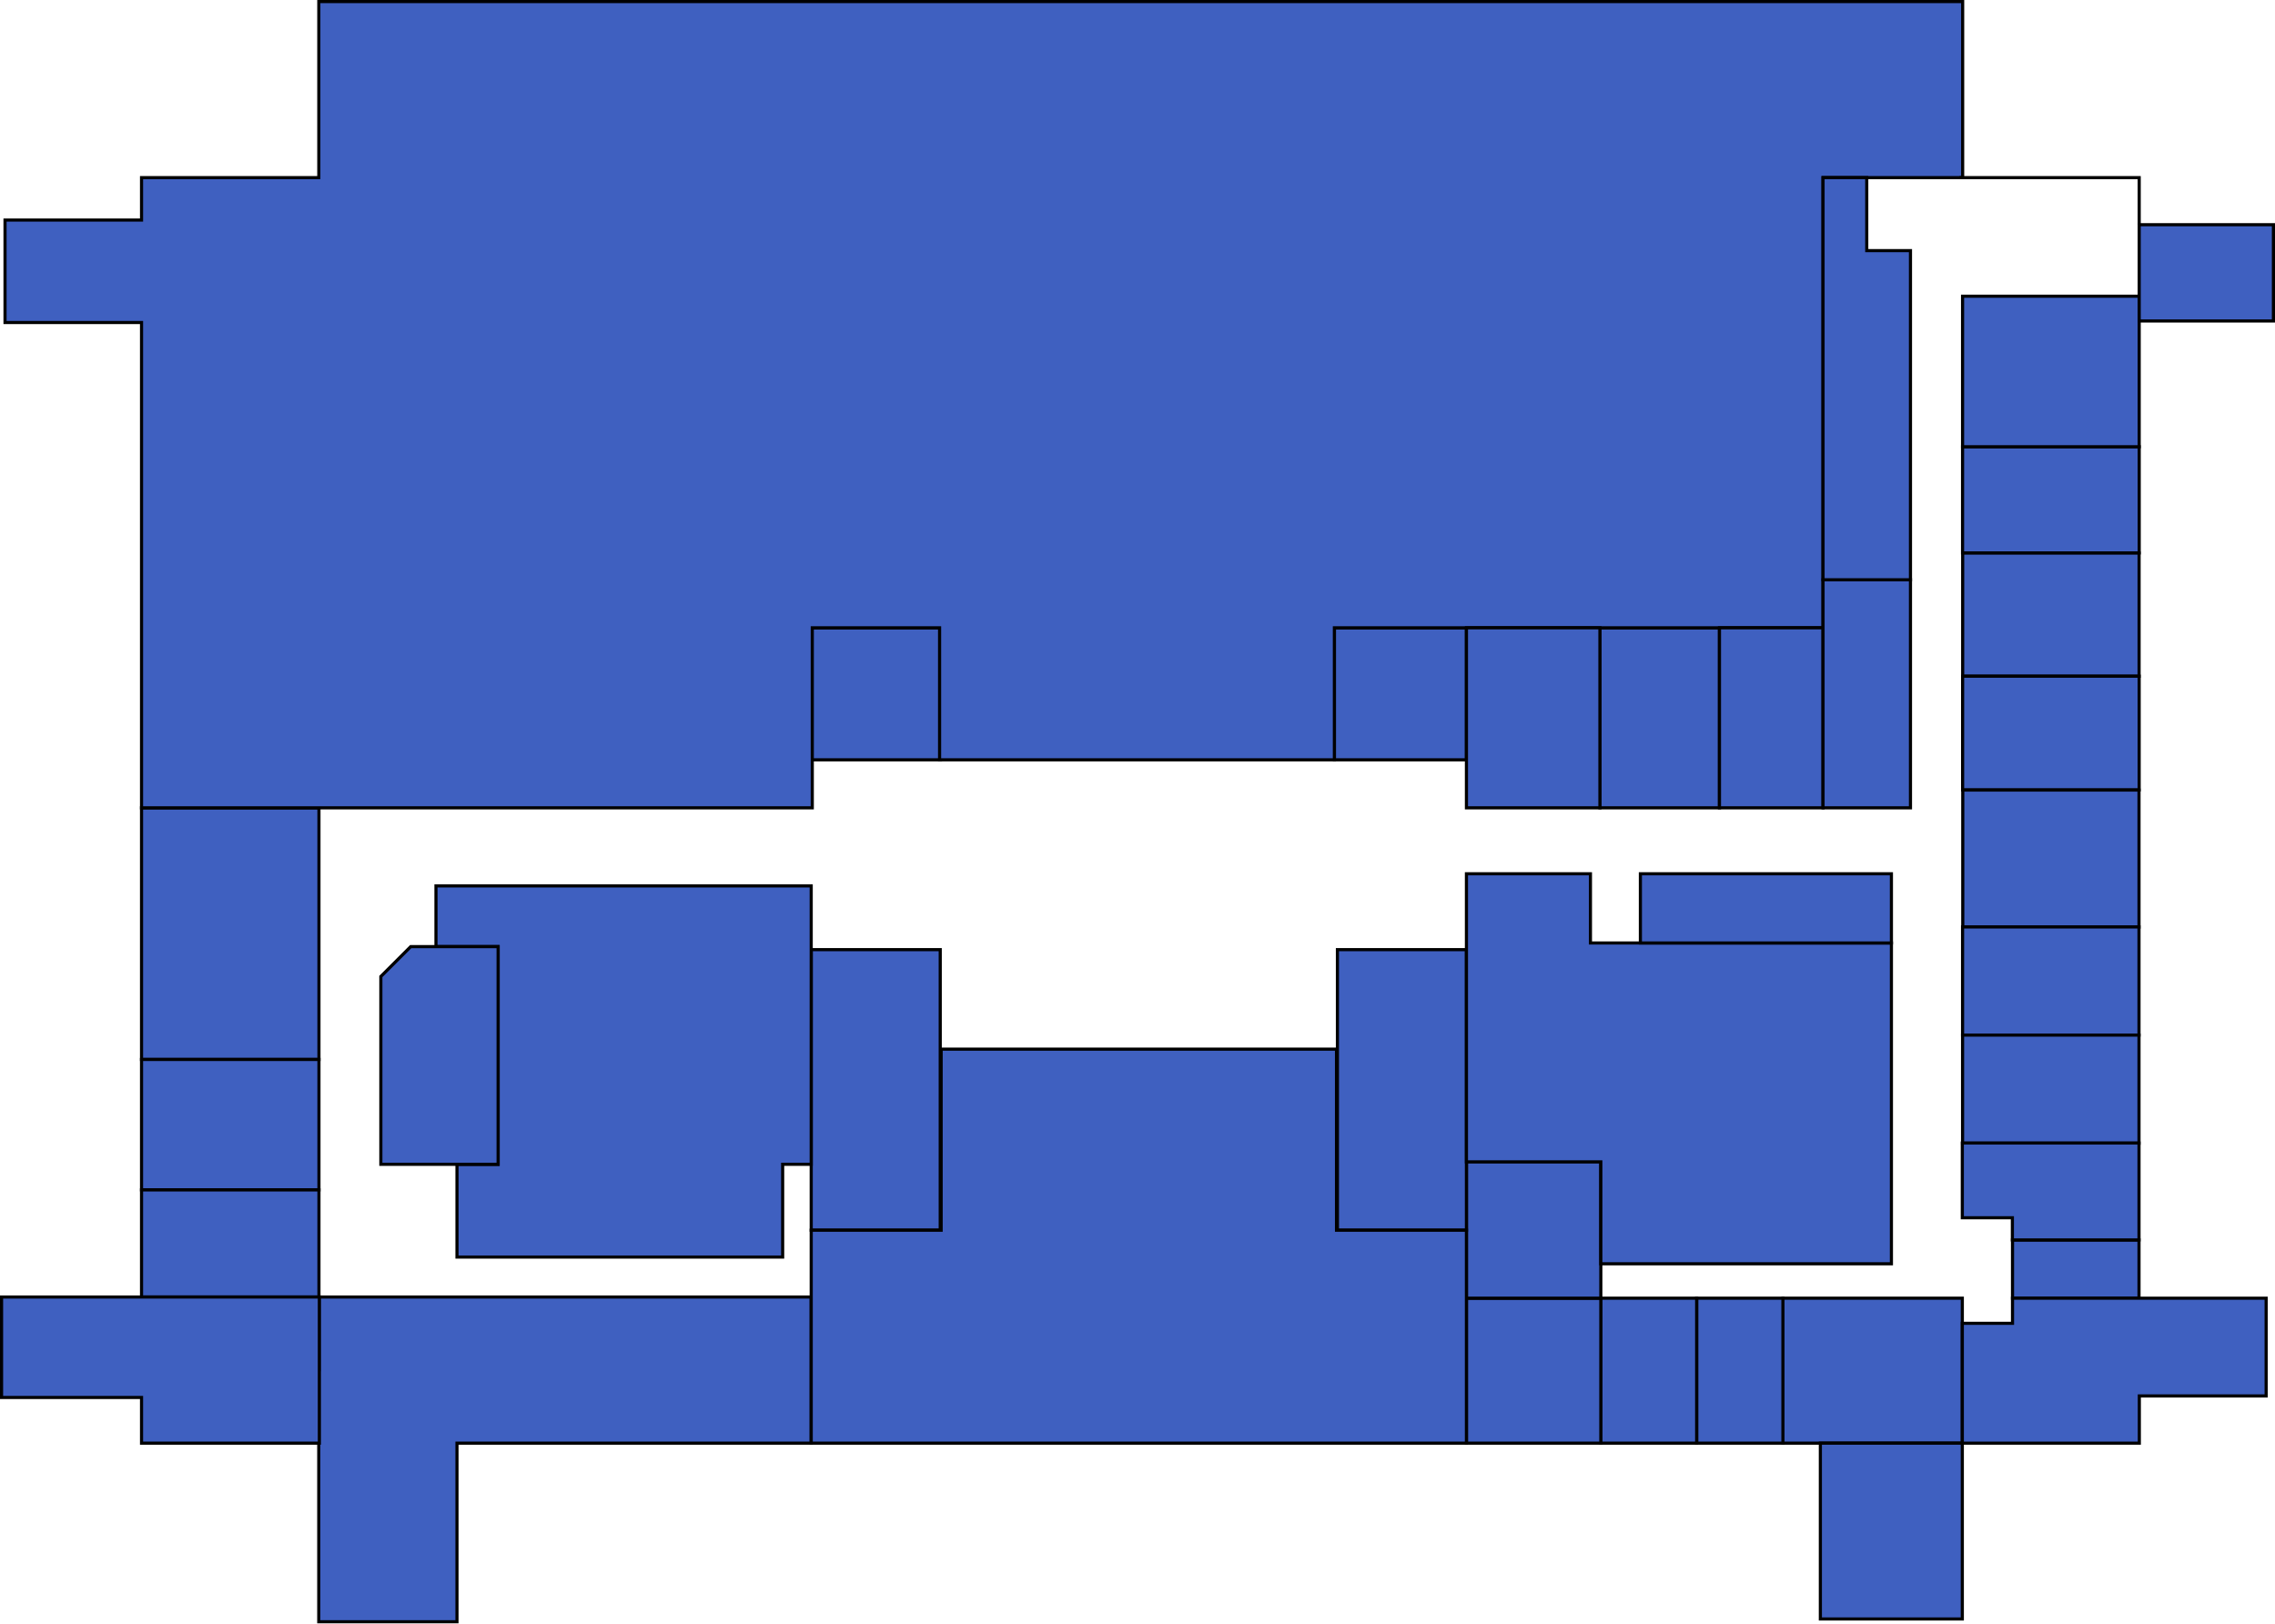
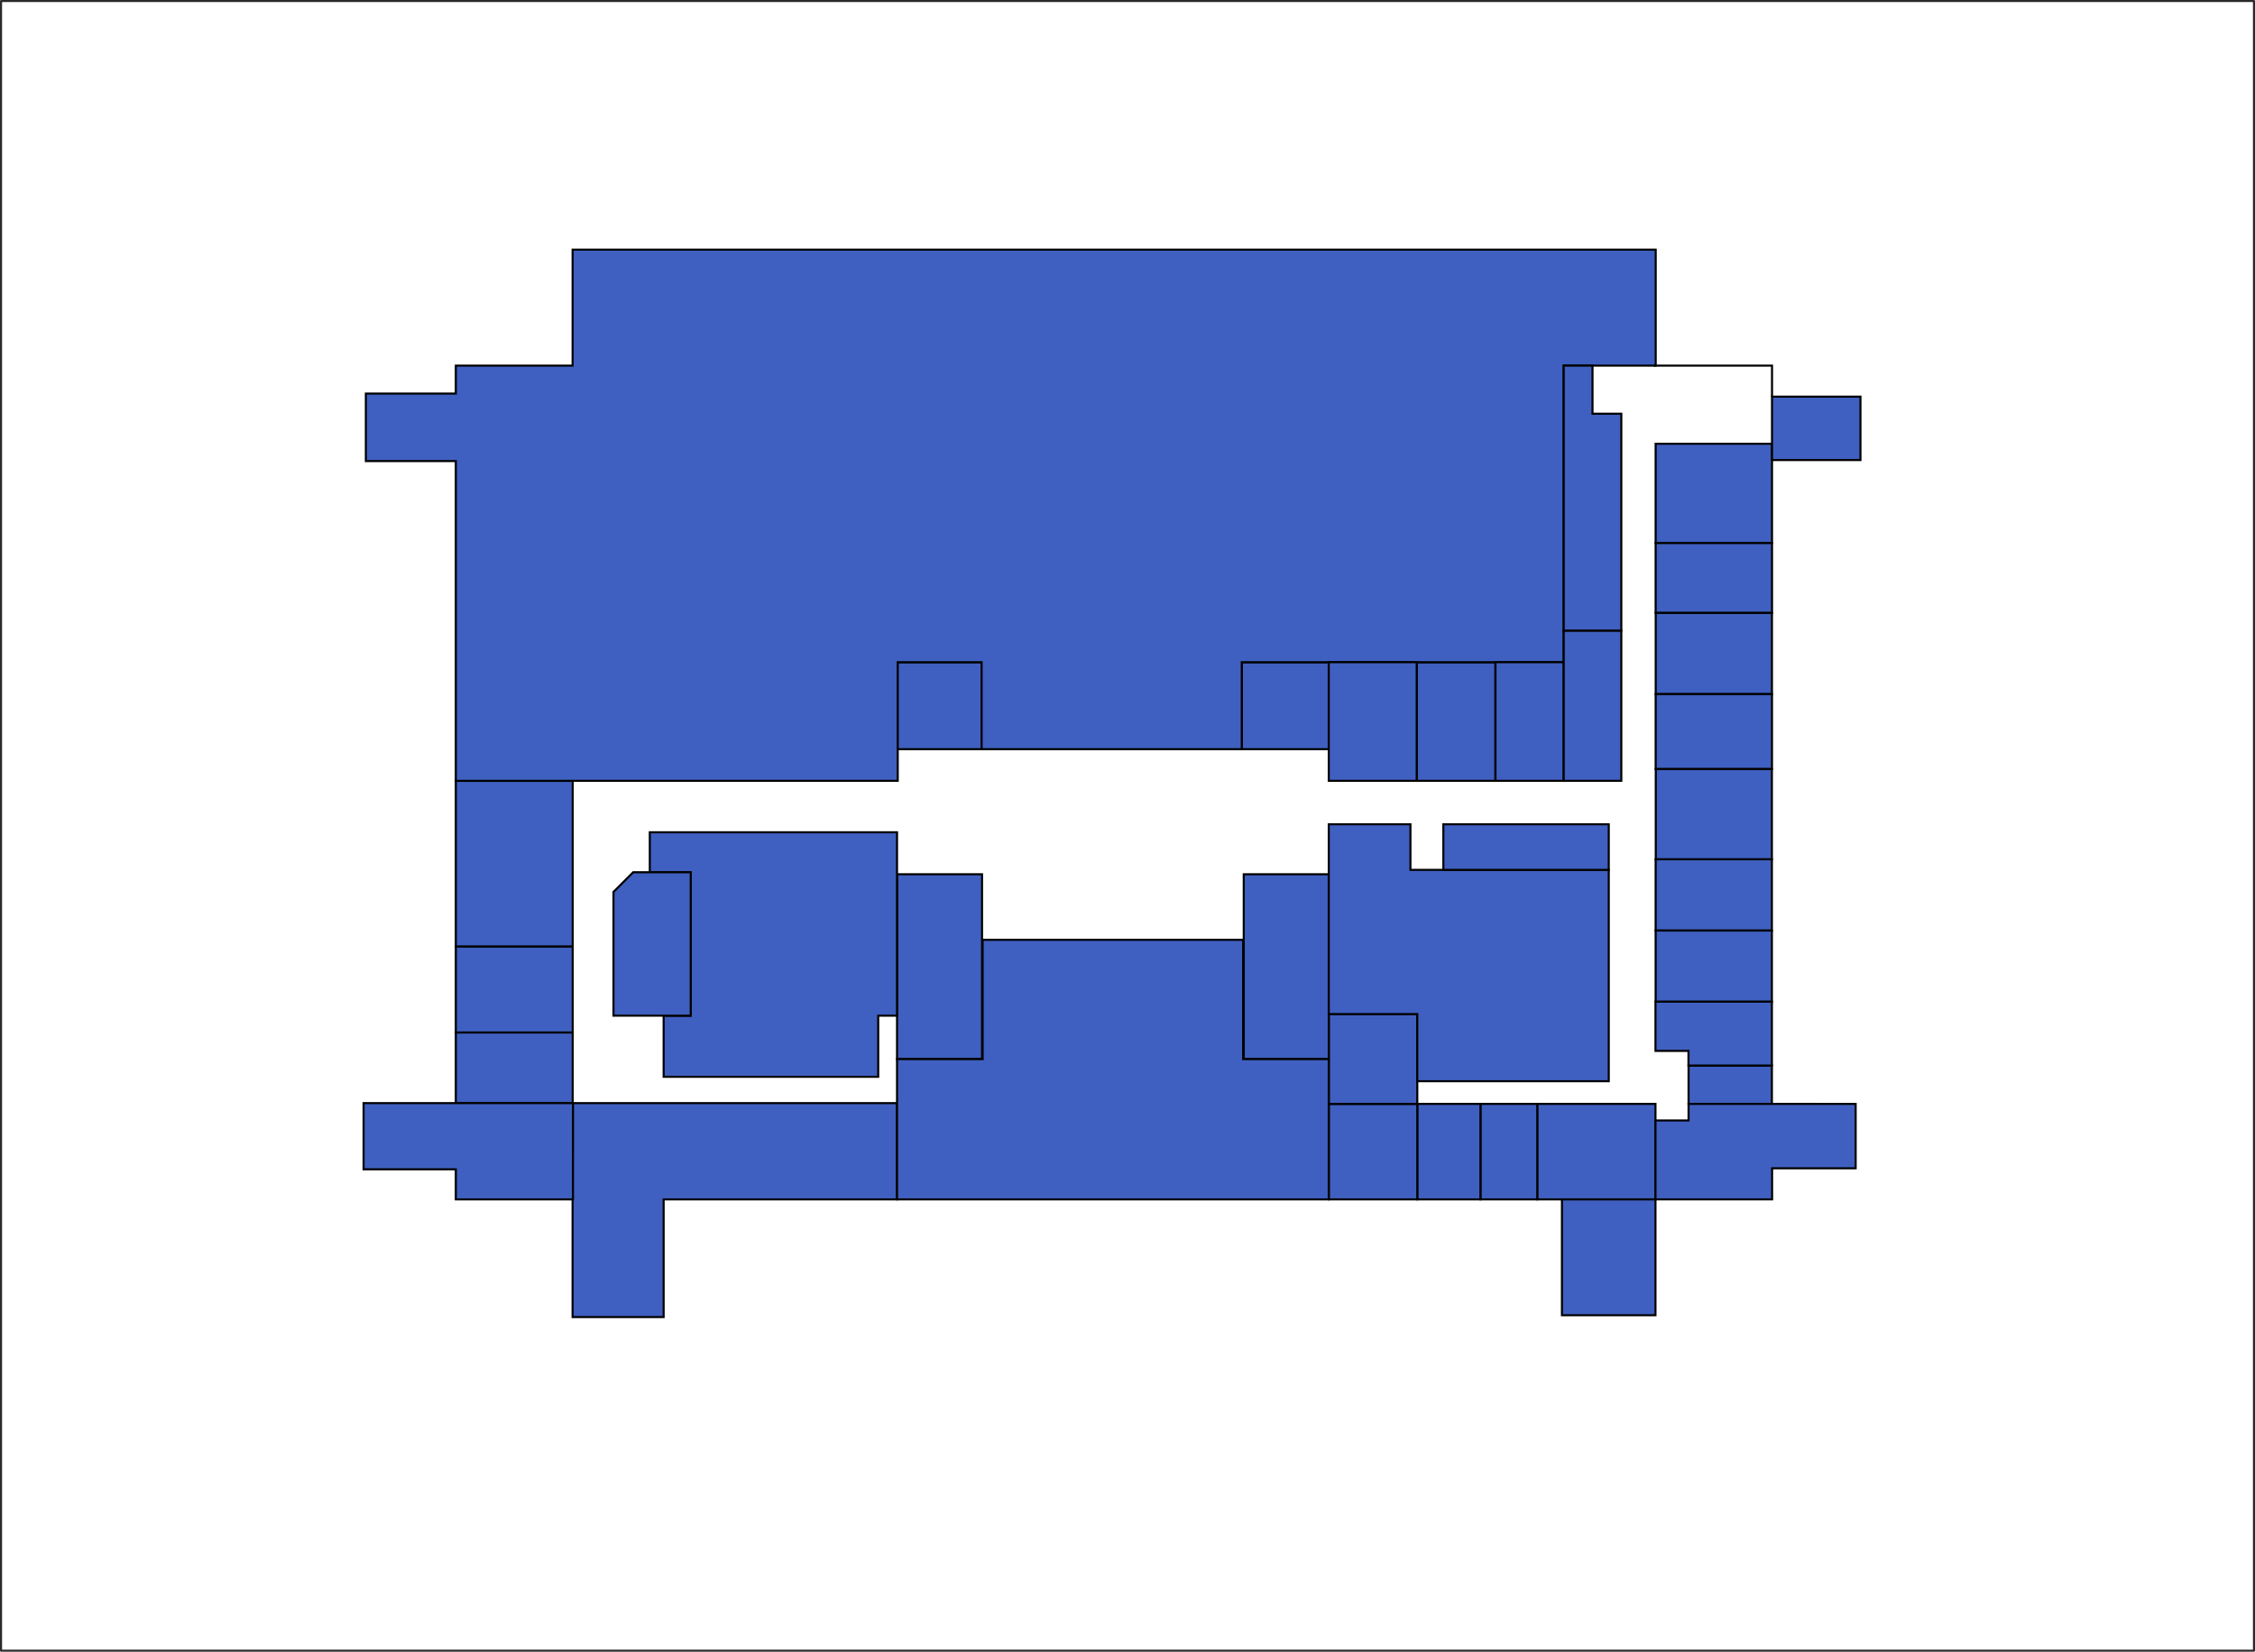
- <svg xmlns="http://www.w3.org/2000/svg" width="218.224mm" height="155.746mm" viewBox="0 0 218.224 155.746" version="1.1" id="svg1" xml:space="preserve">
+ <svg xmlns="http://www.w3.org/2000/svg" width="328.293mm" height="240.527mm" viewBox="0 0 328.293 240.527" version="1.1" id="svg1" xml:space="preserve">
  <defs id="defs1" />
-   <g id="P1" style="display:inline;opacity:1;mix-blend-mode:normal" transform="translate(8.073547,-51.37657)">
+   <g id="P1" style="display:inline;opacity:1;mix-blend-mode:normal" transform="translate(60.85444,-15.17453)">
+     <rect style="display:inline;opacity:1;mix-blend-mode:normal;fill:none;stroke:#292929;stroke-width:0.3;stroke-linecap:round;stroke-linejoin:round;stroke-miterlimit:5;stroke-dasharray:none" id="BACKGROUND-1" width="327.993" height="240.227" x="-60.704" y="15.325" />
    <rect style="display:inline;opacity:1;fill:#3f60c0;fill-opacity:1;stroke:#000000;stroke-width:0.3;stroke-dasharray:none;stroke-opacity:1" id="LAB-INSTRUMENTS" width="16.945" height="10.189" x="180.18" y="94.239" />
    <rect style="display:inline;opacity:1;fill:#3f60c0;fill-opacity:1;stroke:#000000;stroke-width:0.3;stroke-dasharray:none;stroke-opacity:1" id="STR-INSTRUMENTS" width="16.923" height="11.819" x="180.191" y="104.44" />
    <rect style="display:inline;opacity:1;fill:#3f60c0;fill-opacity:1;stroke:#000000;stroke-width:0.3;stroke-dasharray:none;stroke-opacity:1" id="L10" width="16.935" height="10.909" x="180.185" y="116.253" />
    <rect style="display:inline;opacity:1;fill:#3f60c0;fill-opacity:1;stroke:#000000;stroke-width:0.3;stroke-dasharray:none;stroke-opacity:1" id="L9" width="16.906" height="13.151" x="180.2" y="127.177" />
    <rect style="display:inline;opacity:1;fill:#3f60c0;fill-opacity:1;stroke:#000000;stroke-width:0.3;stroke-dasharray:none;stroke-opacity:1" id="L7" width="16.924" height="10.377" x="180.181" y="140.31" />
    <rect style="display:inline;opacity:1;fill:#3f60c0;fill-opacity:1;stroke:#000000;stroke-width:0.3;stroke-dasharray:none;stroke-opacity:1" id="L6" width="16.924" height="10.377" x="180.181" y="150.687" />
    <path id="SECRETARY-102" style="display:inline;opacity:1;fill:#3f60c0;fill-opacity:1;stroke:#000000;stroke-width:0.3;stroke-dasharray:none;stroke-opacity:1" d="m 184.972,170.342 v 5.587 h 12.134 v -5.587 z" />
    <rect style="display:inline;opacity:1;fill:#3f60c0;fill-opacity:1;stroke:#000000;stroke-width:0.3;stroke-dasharray:none;stroke-opacity:1" id="L1" width="17.209" height="13.909" x="162.948" y="175.929" />
    <rect style="display:inline;opacity:1;fill:#3f60c0;fill-opacity:1;stroke:#000000;stroke-width:0.3;stroke-dasharray:none;stroke-opacity:1" id="LAB-APLICATIONS" width="13.617" height="16.868" x="166.54" y="189.838" />
    <rect style="display:inline;opacity:1;fill:#3f60c0;fill-opacity:1;stroke:#000000;stroke-width:0.3;stroke-dasharray:none;stroke-opacity:1" id="OFF-106" width="8.273" height="13.909" x="154.675" y="175.929" />
    <rect style="display:inline;opacity:1;fill:#3f60c0;fill-opacity:1;stroke:#000000;stroke-width:0.3;stroke-dasharray:none;stroke-opacity:1" id="L2" width="9.194" height="13.909" x="145.481" y="175.929" />
    <rect style="display:inline;opacity:1;fill:#3f60c0;fill-opacity:1;stroke:#000000;stroke-width:0.3;stroke-dasharray:none;stroke-opacity:1" id="L3B" width="12.89" height="13.909" x="132.591" y="175.929" />
    <rect style="display:inline;opacity:1;fill:#3f60c0;fill-opacity:1;stroke:#000000;stroke-width:0.3;stroke-dasharray:none;stroke-opacity:1" id="L3A" width="12.89" height="13.113" x="132.591" y="162.816" />
    <rect style="display:inline;opacity:1;fill:#3f60c0;fill-opacity:1;stroke:#000000;stroke-width:0.3;stroke-dasharray:none;stroke-opacity:1" id="L14" width="12.376" height="26.918" x="120.215" y="142.488" />
    <rect style="display:inline;opacity:1;fill:#3f60c0;fill-opacity:1;stroke:#000000;stroke-width:0.3;stroke-dasharray:none;stroke-opacity:1" id="103" width="12.376" height="26.918" x="69.74" y="142.488" />
    <path id="OFF-102" style="display:inline;opacity:1;fill:#3f60c0;fill-opacity:1;stroke:#000000;stroke-width:0.3;stroke-dasharray:none;stroke-opacity:1" d="m 22.521,175.816 v 6.98 h -0.018 v 24.177 h 13.258 v -17.135 h 18.435 15.252 0.292 V 175.816 H 69.448 54.196 Z" />
    <rect style="display:inline;opacity:1;fill:#3f60c0;fill-opacity:1;stroke:#000000;stroke-width:0.3;stroke-dasharray:none;stroke-opacity:1" id="STAIRS-1L" width="12.376" height="12.666" x="69.76" y="111.61" />
    <rect style="display:inline;opacity:1;fill:#3f60c0;fill-opacity:1;stroke:#000000;stroke-width:0.3;stroke-dasharray:none;stroke-opacity:1" id="STAIRS-1R" width="12.667" height="12.666" x="119.924" y="111.61" />
    <rect style="display:inline;opacity:1;fill:#3f60c0;fill-opacity:1;stroke:#000000;stroke-width:0.3;stroke-dasharray:none;stroke-opacity:1" id="107" width="17.018" height="24.142" x="5.503" y="128.883" />
    <rect style="display:inline;opacity:1;fill:#3f60c0;fill-opacity:1;stroke:#000000;stroke-width:0.3;stroke-dasharray:none;stroke-opacity:1" id="LAB-COMPUTERS" width="17.018" height="12.515" x="5.503" y="153.025" />
    <rect style="display:inline;opacity:1;fill:#3f60c0;fill-opacity:1;stroke:#000000;stroke-width:0.3;stroke-dasharray:none;stroke-opacity:1" id="OFF-101" width="17.018" height="10.276" x="5.503" y="165.54" />
    <path id="DIRECTION-101" style="display:inline;fill:#3f60c0;fill-opacity:1;stroke:#000000;stroke-width:0.3;stroke-dasharray:none;stroke-opacity:1" d="m -7.924,175.816 v 9.639 H 5.503 v 4.383 H 22.56 V 175.816 H 5.503 Z" />
    <path id="UNK-102" style="display:inline;opacity:1;fill:#3f60c0;fill-opacity:1;stroke:#000000;stroke-width:0.3;stroke-dasharray:none;stroke-opacity:1" d="m 33.745,136.374 v 5.823 h 5.961 v 20.886 h -3.945 v 8.901 h 9.584 7.839 7.272 6.545 v -8.901 h 2.738 V 136.374 H 63.779 39.706 Z" />
    <path id="HALL-100" style="display:inline;opacity:1;fill:#3f60c0;fill-opacity:1;stroke:#000000;stroke-width:0.3;stroke-dasharray:none;stroke-opacity:1" d="m 82.203,152.035 v 17.372 H 69.74 v 20.431 h 62.85 v -20.431 h -12.462 v -17.372 z" />
    <path id="105" style="display:inline;opacity:1;fill:#3f60c0;fill-opacity:1;stroke:#000000;stroke-width:0.3;stroke-dasharray:none;stroke-opacity:1" d="m 31.325,142.197 -2.867,2.868 v 18.019 H 39.706 V 142.197 Z" />
    <rect style="display:inline;opacity:1;fill:#3f60c0;fill-opacity:1;stroke:#000000;stroke-width:0.3;stroke-dasharray:none;stroke-opacity:1" id="L13" width="11.466" height="17.273" x="145.395" y="111.61" />
    <path id="UNK-101" style="display:inline;opacity:1;fill:#3f60c0;fill-opacity:1;stroke:#000000;stroke-width:0.3;stroke-dasharray:none;stroke-opacity:1" d="M 22.507,51.527 V 68.419 H 5.503 v 4.07 H -7.592 V 82.32 H 5.503 v 46.563 H 35.703 40.093 69.842 v -17.273 h 12.212 v 12.666 h 37.87 v -12.666 h 46.872 V 68.419 h 13.094 0.3 V 51.527 h -0.3 -13.094 z" />
    <rect style="display:inline;opacity:1;fill:#3f60c0;fill-opacity:1;stroke:#000000;stroke-width:0.3;stroke-dasharray:none;stroke-opacity:1" id="OFF-1TR" width="16.942" height="14.443" x="180.181" y="79.796" />
    <rect style="display:inline;opacity:1;fill:#3f60c0;fill-opacity:1;stroke:#000000;stroke-width:0.3;stroke-dasharray:none;stroke-opacity:1" id="UNK-104" width="12.876" height="9.237" x="197.124" y="72.936" />
-     <rect style="display:inline;opacity:1;fill:#3f60c0;fill-opacity:1;stroke:#000000;stroke-width:0.3;stroke-dasharray:none;stroke-opacity:1" id="BATHROOM-R" width="12.804" height="17.273" x="132.591" y="111.61" />
+     <rect style="display:inline;opacity:1;fill:#3f60c0;fill-opacity:1;stroke:#000000;stroke-width:0.3;stroke-dasharray:none;stroke-opacity:1" id="BATHROOM-1R" width="12.804" height="17.273" x="132.591" y="111.61" />
    <rect style="display:inline;opacity:1;fill:#3f60c0;fill-opacity:1;stroke:#000000;stroke-width:0.3;stroke-dasharray:none;stroke-opacity:1" id="OFF-105" width="9.935" height="17.273" x="156.861" y="111.61" />
    <rect style="display:inline;opacity:1;fill:#3f60c0;fill-opacity:1;stroke:#000000;stroke-width:0.3;stroke-dasharray:none;stroke-opacity:1" id="L15" width="8.388" height="21.88" x="166.796" y="107.003" />
    <path id="OFF-104" style="display:inline;opacity:1;fill:#3f60c0;fill-opacity:1;stroke:#000000;stroke-width:0.3;stroke-dasharray:none;stroke-opacity:1" d="m 166.796,68.419 v 7.003 31.581 h 8.388 V 75.422 h -4.194 v -7.003 z" />
    <path id="UNK-103" style="display:inline;opacity:1;fill:#3f60c0;fill-opacity:1;stroke:#000000;stroke-width:0.3;stroke-dasharray:none;stroke-opacity:1" d="m 132.591,135.209 v 6.639 21.002 h 12.89 v 9.778 h 8.116 19.759 v -9.778 -21.002 h -10.408 -18.463 v -6.639 z" />
    <rect style="display:inline;opacity:1;fill:#3f60c0;fill-opacity:1;stroke:#000000;stroke-width:0.3;stroke-dasharray:none;stroke-opacity:1" id="LAB-I" width="24.08" height="6.64" x="149.276" y="135.209" />
    <path id="DIRECTION-102" style="display:inline;opacity:1;fill:#3f60c0;fill-opacity:1;stroke:#000000;stroke-width:0.3;stroke-dasharray:none;stroke-opacity:1" d="m 184.972,175.929 v 2.41 h -4.815 v 11.499 h 16.979 v -4.53 h 12.165 v -9.378 z" />
    <path id="L5" style="display:inline;opacity:1;fill:#3f60c0;fill-opacity:1;stroke:#000000;stroke-width:0.3;stroke-dasharray:none;stroke-opacity:1" d="m 180.157,161.04 v 7.173 h 4.802 v 2.128 h 12.147 v -9.301 z" />
    <path style="display:inline;opacity:1;fill:none;fill-opacity:1;stroke:#000000;stroke-width:0.3;stroke-dasharray:none;stroke-opacity:1" d="m 179.89,68.419 h 17.234 v 4.517" id="WALL-101" />
  </g>
</svg>
